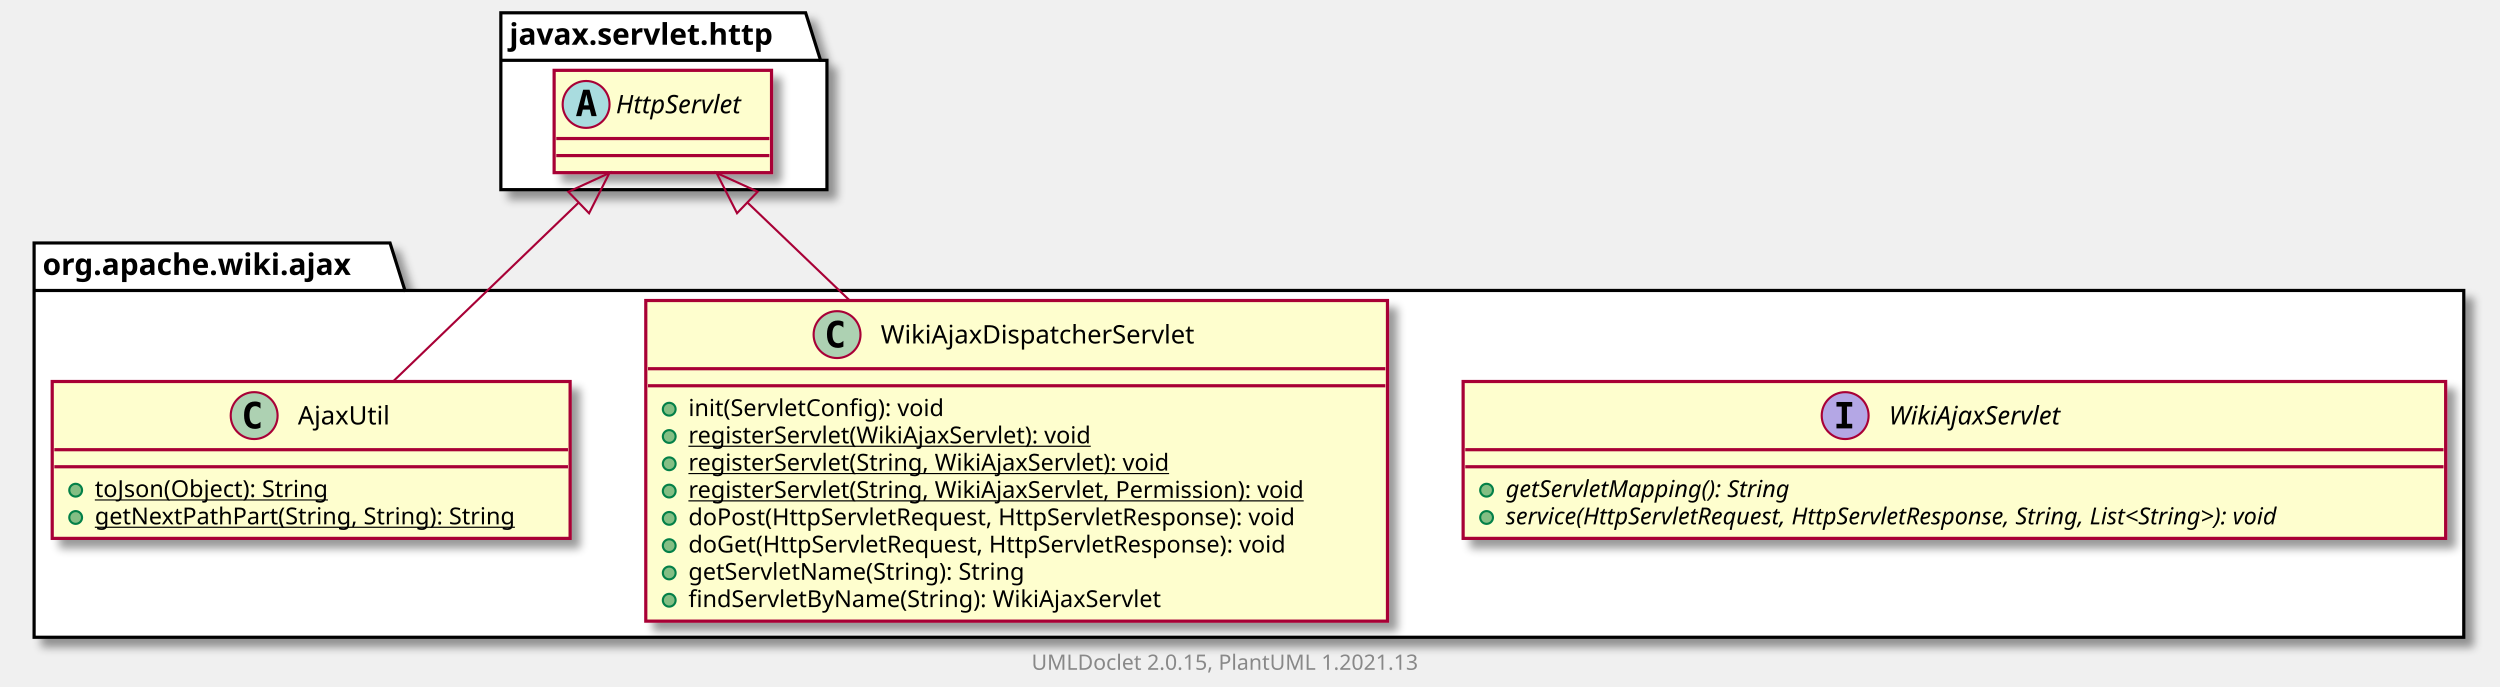
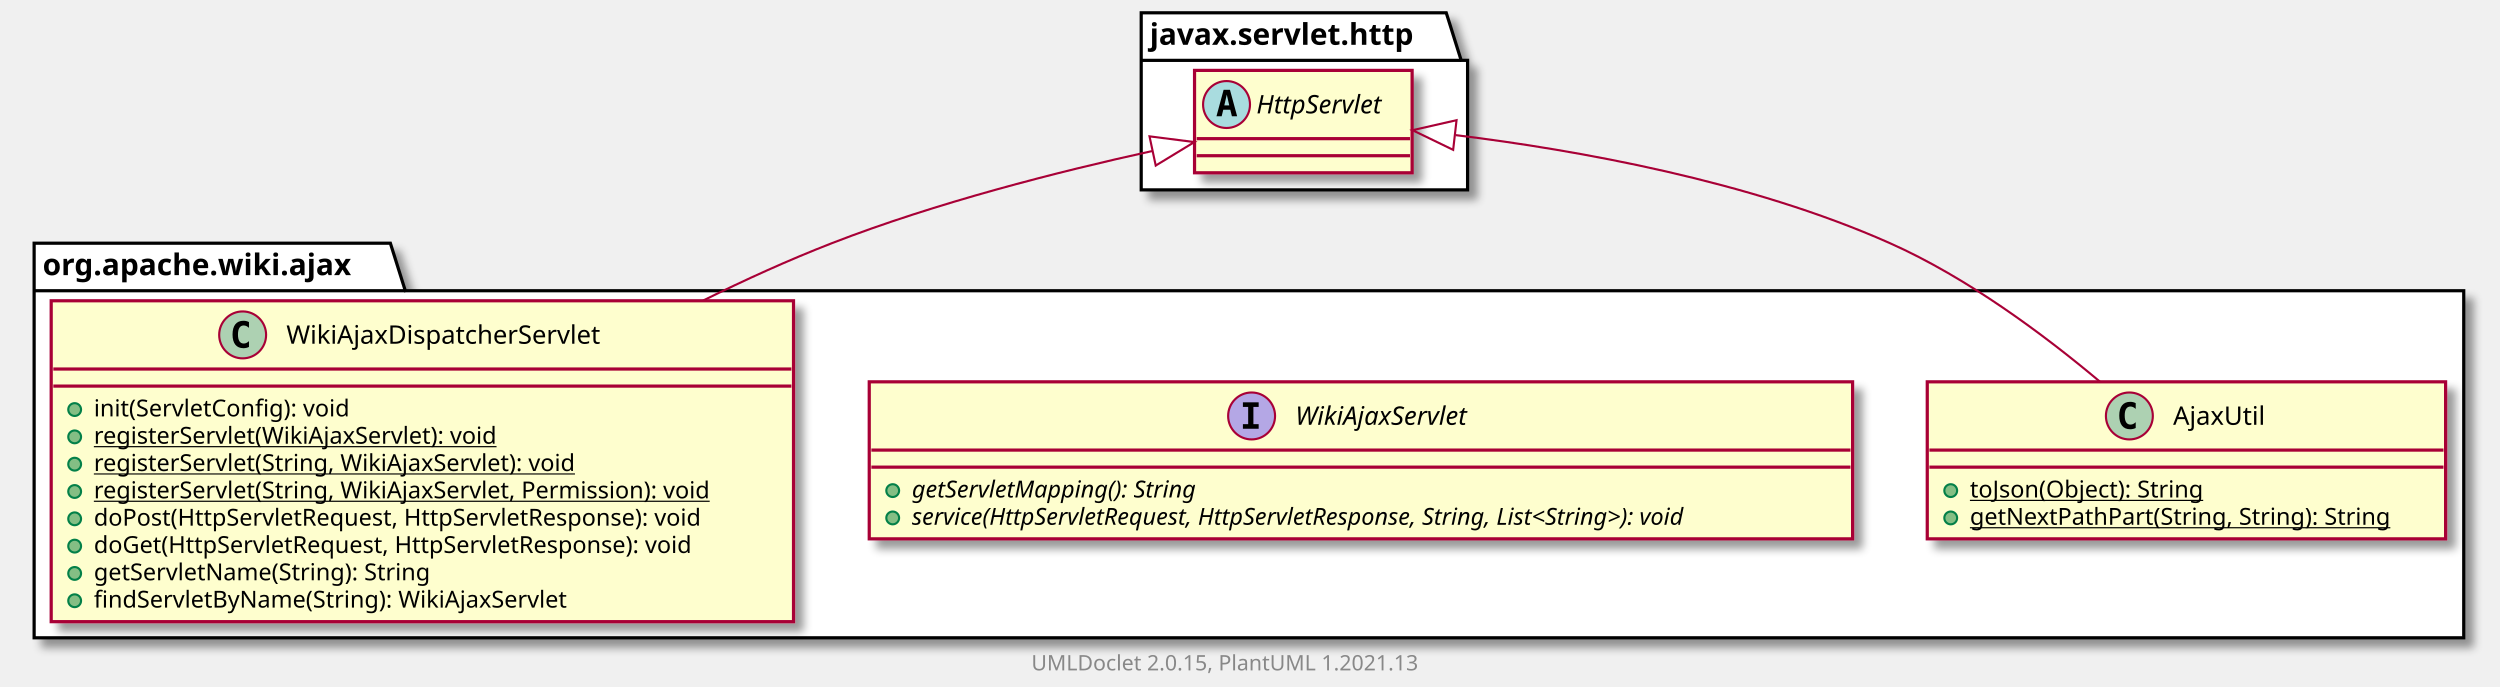
- <svg xmlns="http://www.w3.org/2000/svg" xmlns:xlink="http://www.w3.org/1999/xlink" contentScriptType="application/ecmascript" contentStyleType="text/css" height="322px" preserveAspectRatio="none" style="width:1173px;height:322px;background:#FFFFFF;" version="1.1" viewBox="0 0 1173 322" width="1173px" zoomAndPan="magnify">
+ <svg xmlns="http://www.w3.org/2000/svg" xmlns:xlink="http://www.w3.org/1999/xlink" contentScriptType="application/ecmascript" contentStyleType="text/css" height="322px" preserveAspectRatio="none" style="width:1172px;height:322px;background:#FFFFFF;" version="1.1" viewBox="0 0 1172 322" width="1172px" zoomAndPan="magnify">
  <defs>
-     <filter height="300%" id="f1dl6olxmabfme" width="300%" x="-1" y="-1">
+     <filter height="300%" id="fh07hi88c6om4" width="300%" x="-1" y="-1">
      <feGaussianBlur result="blurOut" stdDeviation="2.0" />
      <feColorMatrix in="blurOut" result="blurOut2" type="matrix" values="0 0 0 0 0 0 0 0 0 0 0 0 0 0 0 0 0 0 .4 0" />
      <feOffset dx="4.0" dy="4.0" in="blurOut2" result="blurOut3" />
      <feBlend in="SourceGraphic" in2="blurOut3" mode="normal" />
    </filter>
  </defs>
  <g>
-     <polygon fill="#FFFFFF" filter="url(#f1dl6olxmabfme)" points="16,114,183,114,190,136.297,1156,136.297,1156,299,16,299,16,114" style="stroke:#000000;stroke-width:1.5;" />
+     <polygon fill="#FFFFFF" filter="url(#fh07hi88c6om4)" points="16,114,183,114,190,136.297,1155,136.297,1155,299,16,299,16,114" style="stroke:#000000;stroke-width:1.5;" />
    <line style="stroke:#000000;stroke-width:1.5;" x1="16" x2="190" y1="136.297" y2="136.297" />
    <text fill="#000000" font-family="sans-serif" font-size="14" font-weight="bold" lengthAdjust="spacing" textLength="161" x="20" y="128.995">org.apache.wiki.ajax</text>
-     <polygon fill="#FFFFFF" filter="url(#f1dl6olxmabfme)" points="235,6,378,6,385,28.297,388,28.297,388,89,235,89,235,6" style="stroke:#000000;stroke-width:1.5;" />
-     <line style="stroke:#000000;stroke-width:1.5;" x1="235" x2="385" y1="28.297" y2="28.297" />
-     <text fill="#000000" font-family="sans-serif" font-size="14" font-weight="bold" lengthAdjust="spacing" textLength="137" x="239" y="20.995">javax.servlet.http</text>
+     <polygon fill="#FFFFFF" filter="url(#fh07hi88c6om4)" points="535,6,678,6,685,28.297,688,28.297,688,89,535,89,535,6" style="stroke:#000000;stroke-width:1.5;" />
+     <line style="stroke:#000000;stroke-width:1.5;" x1="535" x2="685" y1="28.297" y2="28.297" />
+     <text fill="#000000" font-family="sans-serif" font-size="14" font-weight="bold" lengthAdjust="spacing" textLength="137" x="539" y="20.995">javax.servlet.http</text>
+     <a href="AjaxUtil.html" target="_top" title="AjaxUtil.html" xlink:actuate="onRequest" xlink:href="AjaxUtil.html" xlink:show="new" xlink:title="AjaxUtil.html" xlink:type="simple">
+       <rect codeLine="3" fill="#FEFECE" filter="url(#fh07hi88c6om4)" height="73.609" id="org.apache.wiki.ajax.AjaxUtil" style="stroke:#A80036;stroke-width:1.5;" width="243" x="903.5" y="179" />
+       <ellipse cx="998.25" cy="195" fill="#ADD1B2" rx="11" ry="11" style="stroke:#A80036;stroke-width:1.0;" />
+       <path d="M1001.219,200.641 Q1000.641,200.938 1000,201.078 Q999.359,201.234 998.656,201.234 Q996.156,201.234 994.828,199.594 Q993.516,197.938 993.516,194.812 Q993.516,191.688 994.828,190.031 Q996.156,188.375 998.656,188.375 Q999.359,188.375 1000,188.531 Q1000.656,188.688 1001.219,188.984 L1001.219,191.703 Q1000.594,191.125 1000,190.859 Q999.406,190.578 998.781,190.578 Q997.438,190.578 996.75,191.656 Q996.062,192.719 996.062,194.812 Q996.062,196.906 996.75,197.984 Q997.438,199.047 998.781,199.047 Q999.406,199.047 1000,198.781 Q1000.594,198.5 1001.219,197.922 L1001.219,200.641 Z " fill="#000000" />
+       <text fill="#000000" font-family="sans-serif" font-size="12" lengthAdjust="spacing" textLength="45" x="1018.75" y="199.154">AjaxUtil</text>
+       <line style="stroke:#A80036;stroke-width:1.5;" x1="904.5" x2="1145.5" y1="211" y2="211" />
+       <line style="stroke:#A80036;stroke-width:1.5;" x1="904.5" x2="1145.5" y1="219" y2="219" />
+       <ellipse cx="914.5" cy="230" fill="#84BE84" rx="3" ry="3" style="stroke:#038048;stroke-width:1.0;" />
+       <text fill="#000000" font-family="sans-serif" font-size="11" lengthAdjust="spacing" text-decoration="underline" textLength="121" x="923.5" y="233.21">toJson(Object): String</text>
+       <ellipse cx="914.5" cy="242.805" fill="#84BE84" rx="3" ry="3" style="stroke:#038048;stroke-width:1.0;" />
+       <text fill="#000000" font-family="sans-serif" font-size="11" lengthAdjust="spacing" text-decoration="underline" textLength="217" x="923.5" y="246.015">getNextPathPart(String, String): String</text>
+     </a>
    <a href="WikiAjaxServlet.html" target="_top" title="WikiAjaxServlet.html" xlink:actuate="onRequest" xlink:href="WikiAjaxServlet.html" xlink:show="new" xlink:title="WikiAjaxServlet.html" xlink:type="simple">
-       <rect codeLine="3" fill="#FEFECE" filter="url(#f1dl6olxmabfme)" height="73.609" id="org.apache.wiki.ajax.WikiAjaxServlet" style="stroke:#A80036;stroke-width:1.5;" width="461" x="686.5" y="179" />
-       <ellipse cx="865.75" cy="195" fill="#B4A7E5" rx="11" ry="11" style="stroke:#A80036;stroke-width:1.0;" />
-       <path d="M861.672,190.766 L861.672,188.609 L869.062,188.609 L869.062,190.766 L866.594,190.766 L866.594,198.844 L869.062,198.844 L869.062,201 L861.672,201 L861.672,198.844 L864.141,198.844 L864.141,190.766 L861.672,190.766 Z " fill="#000000" />
-       <text fill="#000000" font-family="sans-serif" font-size="12" font-style="italic" lengthAdjust="spacing" textLength="94" x="886.25" y="199.154">WikiAjaxServlet</text>
-       <line style="stroke:#A80036;stroke-width:1.5;" x1="687.5" x2="1146.5" y1="211" y2="211" />
-       <line style="stroke:#A80036;stroke-width:1.5;" x1="687.5" x2="1146.5" y1="219" y2="219" />
-       <ellipse cx="697.5" cy="230" fill="#84BE84" rx="3" ry="3" style="stroke:#038048;stroke-width:1.0;" />
-       <text fill="#000000" font-family="sans-serif" font-size="11" font-style="italic" lengthAdjust="spacing" textLength="154" x="706.5" y="233.21">getServletMapping(): String</text>
-       <ellipse cx="697.5" cy="242.805" fill="#84BE84" rx="3" ry="3" style="stroke:#038048;stroke-width:1.0;" />
-       <text fill="#000000" font-family="sans-serif" font-size="11" font-style="italic" lengthAdjust="spacing" textLength="435" x="706.5" y="246.015">service(HttpServletRequest, HttpServletResponse, String, List&lt;String&gt;): void</text>
+       <rect codeLine="8" fill="#FEFECE" filter="url(#fh07hi88c6om4)" height="73.609" id="org.apache.wiki.ajax.WikiAjaxServlet" style="stroke:#A80036;stroke-width:1.5;" width="461" x="407.5" y="179" />
+       <ellipse cx="586.75" cy="195" fill="#B4A7E5" rx="11" ry="11" style="stroke:#A80036;stroke-width:1.0;" />
+       <path d="M582.672,190.766 L582.672,188.609 L590.062,188.609 L590.062,190.766 L587.594,190.766 L587.594,198.844 L590.062,198.844 L590.062,201 L582.672,201 L582.672,198.844 L585.141,198.844 L585.141,190.766 L582.672,190.766 Z " fill="#000000" />
+       <text fill="#000000" font-family="sans-serif" font-size="12" font-style="italic" lengthAdjust="spacing" textLength="94" x="607.25" y="199.154">WikiAjaxServlet</text>
+       <line style="stroke:#A80036;stroke-width:1.5;" x1="408.5" x2="867.5" y1="211" y2="211" />
+       <line style="stroke:#A80036;stroke-width:1.5;" x1="408.5" x2="867.5" y1="219" y2="219" />
+       <ellipse cx="418.5" cy="230" fill="#84BE84" rx="3" ry="3" style="stroke:#038048;stroke-width:1.0;" />
+       <text fill="#000000" font-family="sans-serif" font-size="11" font-style="italic" lengthAdjust="spacing" textLength="154" x="427.5" y="233.21">getServletMapping(): String</text>
+       <ellipse cx="418.5" cy="242.805" fill="#84BE84" rx="3" ry="3" style="stroke:#038048;stroke-width:1.0;" />
+       <text fill="#000000" font-family="sans-serif" font-size="11" font-style="italic" lengthAdjust="spacing" textLength="435" x="427.5" y="246.015">service(HttpServletRequest, HttpServletResponse, String, List&lt;String&gt;): void</text>
    </a>
    <a href="WikiAjaxDispatcherServlet.html" target="_top" title="WikiAjaxDispatcherServlet.html" xlink:actuate="onRequest" xlink:href="WikiAjaxDispatcherServlet.html" xlink:show="new" xlink:title="WikiAjaxDispatcherServlet.html" xlink:type="simple">
-       <rect codeLine="8" fill="#FEFECE" filter="url(#f1dl6olxmabfme)" height="150.438" id="org.apache.wiki.ajax.WikiAjaxDispatcherServlet" style="stroke:#A80036;stroke-width:1.5;" width="348" x="303" y="141" />
-       <ellipse cx="392.75" cy="157" fill="#ADD1B2" rx="11" ry="11" style="stroke:#A80036;stroke-width:1.0;" />
-       <path d="M395.719,162.641 Q395.141,162.938 394.5,163.078 Q393.859,163.234 393.156,163.234 Q390.656,163.234 389.328,161.594 Q388.016,159.938 388.016,156.812 Q388.016,153.688 389.328,152.031 Q390.656,150.375 393.156,150.375 Q393.859,150.375 394.5,150.531 Q395.156,150.688 395.719,150.984 L395.719,153.703 Q395.094,153.125 394.5,152.859 Q393.906,152.578 393.281,152.578 Q391.938,152.578 391.25,153.656 Q390.562,154.719 390.562,156.812 Q390.562,158.906 391.25,159.984 Q391.938,161.047 393.281,161.047 Q393.906,161.047 394.5,160.781 Q395.094,160.5 395.719,159.922 L395.719,162.641 Z " fill="#000000" />
-       <text fill="#000000" font-family="sans-serif" font-size="12" lengthAdjust="spacing" textLength="160" x="413.25" y="161.154">WikiAjaxDispatcherServlet</text>
-       <line style="stroke:#A80036;stroke-width:1.5;" x1="304" x2="650" y1="173" y2="173" />
-       <line style="stroke:#A80036;stroke-width:1.5;" x1="304" x2="650" y1="181" y2="181" />
-       <ellipse cx="314" cy="192" fill="#84BE84" rx="3" ry="3" style="stroke:#038048;stroke-width:1.0;" />
-       <text fill="#000000" font-family="sans-serif" font-size="11" lengthAdjust="spacing" textLength="132" x="323" y="195.21">init(ServletConfig): void</text>
-       <ellipse cx="314" cy="204.805" fill="#84BE84" rx="3" ry="3" style="stroke:#038048;stroke-width:1.0;" />
-       <text fill="#000000" font-family="sans-serif" font-size="11" lengthAdjust="spacing" text-decoration="underline" textLength="208" x="323" y="208.015">registerServlet(WikiAjaxServlet): void</text>
-       <ellipse cx="314" cy="217.609" fill="#84BE84" rx="3" ry="3" style="stroke:#038048;stroke-width:1.0;" />
-       <text fill="#000000" font-family="sans-serif" font-size="11" lengthAdjust="spacing" text-decoration="underline" textLength="250" x="323" y="220.82">registerServlet(String, WikiAjaxServlet): void</text>
-       <ellipse cx="314" cy="230.414" fill="#84BE84" rx="3" ry="3" style="stroke:#038048;stroke-width:1.0;" />
-       <text fill="#000000" font-family="sans-serif" font-size="11" lengthAdjust="spacing" text-decoration="underline" textLength="322" x="323" y="233.625">registerServlet(String, WikiAjaxServlet, Permission): void</text>
-       <ellipse cx="314" cy="243.219" fill="#84BE84" rx="3" ry="3" style="stroke:#038048;stroke-width:1.0;" />
-       <text fill="#000000" font-family="sans-serif" font-size="11" lengthAdjust="spacing" textLength="314" x="323" y="246.429">doPost(HttpServletRequest, HttpServletResponse): void</text>
-       <ellipse cx="314" cy="256.023" fill="#84BE84" rx="3" ry="3" style="stroke:#038048;stroke-width:1.0;" />
-       <text fill="#000000" font-family="sans-serif" font-size="11" lengthAdjust="spacing" textLength="309" x="323" y="259.234">doGet(HttpServletRequest, HttpServletResponse): void</text>
-       <ellipse cx="314" cy="268.828" fill="#84BE84" rx="3" ry="3" style="stroke:#038048;stroke-width:1.0;" />
-       <text fill="#000000" font-family="sans-serif" font-size="11" lengthAdjust="spacing" textLength="175" x="323" y="272.039">getServletName(String): String</text>
-       <ellipse cx="314" cy="281.633" fill="#84BE84" rx="3" ry="3" style="stroke:#038048;stroke-width:1.0;" />
-       <text fill="#000000" font-family="sans-serif" font-size="11" lengthAdjust="spacing" textLength="242" x="323" y="284.843">findServletByName(String): WikiAjaxServlet</text>
+       <rect codeLine="13" fill="#FEFECE" filter="url(#fh07hi88c6om4)" height="150.438" id="org.apache.wiki.ajax.WikiAjaxDispatcherServlet" style="stroke:#A80036;stroke-width:1.5;" width="348" x="24" y="141" />
+       <ellipse cx="113.75" cy="157" fill="#ADD1B2" rx="11" ry="11" style="stroke:#A80036;stroke-width:1.0;" />
+       <path d="M116.719,162.641 Q116.141,162.938 115.5,163.078 Q114.859,163.234 114.156,163.234 Q111.656,163.234 110.328,161.594 Q109.016,159.938 109.016,156.812 Q109.016,153.688 110.328,152.031 Q111.656,150.375 114.156,150.375 Q114.859,150.375 115.5,150.531 Q116.156,150.688 116.719,150.984 L116.719,153.703 Q116.094,153.125 115.5,152.859 Q114.906,152.578 114.281,152.578 Q112.938,152.578 112.25,153.656 Q111.562,154.719 111.562,156.812 Q111.562,158.906 112.25,159.984 Q112.938,161.047 114.281,161.047 Q114.906,161.047 115.5,160.781 Q116.094,160.5 116.719,159.922 L116.719,162.641 Z " fill="#000000" />
+       <text fill="#000000" font-family="sans-serif" font-size="12" lengthAdjust="spacing" textLength="160" x="134.25" y="161.154">WikiAjaxDispatcherServlet</text>
+       <line style="stroke:#A80036;stroke-width:1.5;" x1="25" x2="371" y1="173" y2="173" />
+       <line style="stroke:#A80036;stroke-width:1.5;" x1="25" x2="371" y1="181" y2="181" />
+       <ellipse cx="35" cy="192" fill="#84BE84" rx="3" ry="3" style="stroke:#038048;stroke-width:1.0;" />
+       <text fill="#000000" font-family="sans-serif" font-size="11" lengthAdjust="spacing" textLength="132" x="44" y="195.21">init(ServletConfig): void</text>
+       <ellipse cx="35" cy="204.805" fill="#84BE84" rx="3" ry="3" style="stroke:#038048;stroke-width:1.0;" />
+       <text fill="#000000" font-family="sans-serif" font-size="11" lengthAdjust="spacing" text-decoration="underline" textLength="208" x="44" y="208.015">registerServlet(WikiAjaxServlet): void</text>
+       <ellipse cx="35" cy="217.609" fill="#84BE84" rx="3" ry="3" style="stroke:#038048;stroke-width:1.0;" />
+       <text fill="#000000" font-family="sans-serif" font-size="11" lengthAdjust="spacing" text-decoration="underline" textLength="250" x="44" y="220.82">registerServlet(String, WikiAjaxServlet): void</text>
+       <ellipse cx="35" cy="230.414" fill="#84BE84" rx="3" ry="3" style="stroke:#038048;stroke-width:1.0;" />
+       <text fill="#000000" font-family="sans-serif" font-size="11" lengthAdjust="spacing" text-decoration="underline" textLength="322" x="44" y="233.625">registerServlet(String, WikiAjaxServlet, Permission): void</text>
+       <ellipse cx="35" cy="243.219" fill="#84BE84" rx="3" ry="3" style="stroke:#038048;stroke-width:1.0;" />
+       <text fill="#000000" font-family="sans-serif" font-size="11" lengthAdjust="spacing" textLength="314" x="44" y="246.429">doPost(HttpServletRequest, HttpServletResponse): void</text>
+       <ellipse cx="35" cy="256.023" fill="#84BE84" rx="3" ry="3" style="stroke:#038048;stroke-width:1.0;" />
+       <text fill="#000000" font-family="sans-serif" font-size="11" lengthAdjust="spacing" textLength="309" x="44" y="259.234">doGet(HttpServletRequest, HttpServletResponse): void</text>
+       <ellipse cx="35" cy="268.828" fill="#84BE84" rx="3" ry="3" style="stroke:#038048;stroke-width:1.0;" />
+       <text fill="#000000" font-family="sans-serif" font-size="11" lengthAdjust="spacing" textLength="175" x="44" y="272.039">getServletName(String): String</text>
+       <ellipse cx="35" cy="281.633" fill="#84BE84" rx="3" ry="3" style="stroke:#038048;stroke-width:1.0;" />
+       <text fill="#000000" font-family="sans-serif" font-size="11" lengthAdjust="spacing" textLength="242" x="44" y="284.843">findServletByName(String): WikiAjaxServlet</text>
    </a>
-     <a href="AjaxUtil.html" target="_top" title="AjaxUtil.html" xlink:actuate="onRequest" xlink:href="AjaxUtil.html" xlink:show="new" xlink:title="AjaxUtil.html" xlink:type="simple">
-       <rect codeLine="19" fill="#FEFECE" filter="url(#f1dl6olxmabfme)" height="73.609" id="org.apache.wiki.ajax.AjaxUtil" style="stroke:#A80036;stroke-width:1.5;" width="243" x="24.5" y="179" />
-       <ellipse cx="119.25" cy="195" fill="#ADD1B2" rx="11" ry="11" style="stroke:#A80036;stroke-width:1.0;" />
-       <path d="M122.219,200.641 Q121.641,200.938 121,201.078 Q120.359,201.234 119.656,201.234 Q117.156,201.234 115.828,199.594 Q114.516,197.938 114.516,194.812 Q114.516,191.688 115.828,190.031 Q117.156,188.375 119.656,188.375 Q120.359,188.375 121,188.531 Q121.656,188.688 122.219,188.984 L122.219,191.703 Q121.594,191.125 121,190.859 Q120.406,190.578 119.781,190.578 Q118.438,190.578 117.75,191.656 Q117.062,192.719 117.062,194.812 Q117.062,196.906 117.75,197.984 Q118.438,199.047 119.781,199.047 Q120.406,199.047 121,198.781 Q121.594,198.5 122.219,197.922 L122.219,200.641 Z " fill="#000000" />
-       <text fill="#000000" font-family="sans-serif" font-size="12" lengthAdjust="spacing" textLength="45" x="139.75" y="199.154">AjaxUtil</text>
-       <line style="stroke:#A80036;stroke-width:1.5;" x1="25.5" x2="266.5" y1="211" y2="211" />
-       <line style="stroke:#A80036;stroke-width:1.5;" x1="25.5" x2="266.5" y1="219" y2="219" />
-       <ellipse cx="35.5" cy="230" fill="#84BE84" rx="3" ry="3" style="stroke:#038048;stroke-width:1.0;" />
-       <text fill="#000000" font-family="sans-serif" font-size="11" lengthAdjust="spacing" text-decoration="underline" textLength="121" x="44.5" y="233.21">toJson(Object): String</text>
-       <ellipse cx="35.5" cy="242.805" fill="#84BE84" rx="3" ry="3" style="stroke:#038048;stroke-width:1.0;" />
-       <text fill="#000000" font-family="sans-serif" font-size="11" lengthAdjust="spacing" text-decoration="underline" textLength="217" x="44.5" y="246.015">getNextPathPart(String, String): String</text>
-     </a>
-     <rect codeLine="29" fill="#FEFECE" filter="url(#f1dl6olxmabfme)" height="48" id="javax.servlet.http.HttpServlet" style="stroke:#A80036;stroke-width:1.5;" width="102" x="260" y="33" />
-     <ellipse cx="275" cy="49" fill="#A9DCDF" rx="11" ry="11" style="stroke:#A80036;stroke-width:1.0;" />
-     <path d="M275.109,44.344 L273.953,49.422 L276.281,49.422 L275.109,44.344 Z M273.625,42.109 L276.609,42.109 L279.969,54.5 L277.516,54.5 L276.75,51.438 L273.469,51.438 L272.719,54.5 L270.281,54.5 L273.625,42.109 Z " fill="#000000" />
-     <text fill="#000000" font-family="sans-serif" font-size="12" font-style="italic" lengthAdjust="spacing" textLength="70" x="289" y="53.154">HttpServlet</text>
-     <line style="stroke:#A80036;stroke-width:1.5;" x1="261" x2="361" y1="65" y2="65" />
-     <line style="stroke:#A80036;stroke-width:1.5;" x1="261" x2="361" y1="73" y2="73" />
-     <path codeLine="24" d="M350.781,95.104 C365.196,108.911 382.023,125.028 398.605,140.911 " fill="none" id="javax.servlet.http.HttpServlet-backto-org.apache.wiki.ajax.WikiAjaxDispatcherServlet" style="stroke:#A80036;stroke-width:1.0;" />
-     <polygon fill="none" points="345.813,100.038,336.212,81.149,355.497,89.928,345.813,100.038" style="stroke:#A80036;stroke-width:1.0;" />
-     <path codeLine="25" d="M271.486,95.077 C245.131,120.474 210.656,153.695 184.511,178.889 " fill="none" id="javax.servlet.http.HttpServlet-backto-org.apache.wiki.ajax.AjaxUtil" style="stroke:#A80036;stroke-width:1.0;" />
-     <polygon fill="none" points="266.681,89.986,285.94,81.149,276.396,100.067,266.681,89.986" style="stroke:#A80036;stroke-width:1.0;" />
-     <text fill="#888888" font-family="sans-serif" font-size="10" lengthAdjust="spacing" textLength="192" x="484" y="314.282">UMLDoclet 2.0.15, PlantUML 1.2021.13</text>
+     <rect codeLine="29" fill="#FEFECE" filter="url(#fh07hi88c6om4)" height="48" id="javax.servlet.http.HttpServlet" style="stroke:#A80036;stroke-width:1.5;" width="102" x="560" y="33" />
+     <ellipse cx="575" cy="49" fill="#A9DCDF" rx="11" ry="11" style="stroke:#A80036;stroke-width:1.0;" />
+     <path d="M575.109,44.344 L573.953,49.422 L576.281,49.422 L575.109,44.344 Z M573.625,42.109 L576.609,42.109 L579.969,54.5 L577.516,54.5 L576.75,51.438 L573.469,51.438 L572.719,54.5 L570.281,54.5 L573.625,42.109 Z " fill="#000000" />
+     <text fill="#000000" font-family="sans-serif" font-size="12" font-style="italic" lengthAdjust="spacing" textLength="70" x="589" y="53.154">HttpServlet</text>
+     <line style="stroke:#A80036;stroke-width:1.5;" x1="561" x2="661" y1="65" y2="65" />
+     <line style="stroke:#A80036;stroke-width:1.5;" x1="561" x2="661" y1="73" y2="73" />
+     <path codeLine="24" d="M682.408,63.341 C739.48,70.374 820.484,84.843 886,114 C922.234,130.125 958.196,156.883 984.462,178.947 " fill="none" id="javax.servlet.http.HttpServlet-backto-org.apache.wiki.ajax.AjaxUtil" style="stroke:#A80036;stroke-width:1.0;" />
+     <polygon fill="none" points="681.242,70.253,662.164,61.033,682.828,56.343,681.242,70.253" style="stroke:#A80036;stroke-width:1.0;" />
+     <path codeLine="25" d="M540.078,70.821 C496.061,80.487 438.787,95.056 390,114 C370.032,121.753 349.482,131.082 329.589,140.906 " fill="none" id="javax.servlet.http.HttpServlet-backto-org.apache.wiki.ajax.WikiAjaxDispatcherServlet" style="stroke:#A80036;stroke-width:1.0;" />
+     <polygon fill="none" points="538.887,63.918,559.907,66.6,541.803,77.611,538.887,63.918" style="stroke:#A80036;stroke-width:1.0;" />
+     <text fill="#888888" font-family="sans-serif" font-size="10" lengthAdjust="spacing" textLength="192" x="483.5" y="314.282">UMLDoclet 2.0.15, PlantUML 1.2021.13</text>
  </g>
</svg>
